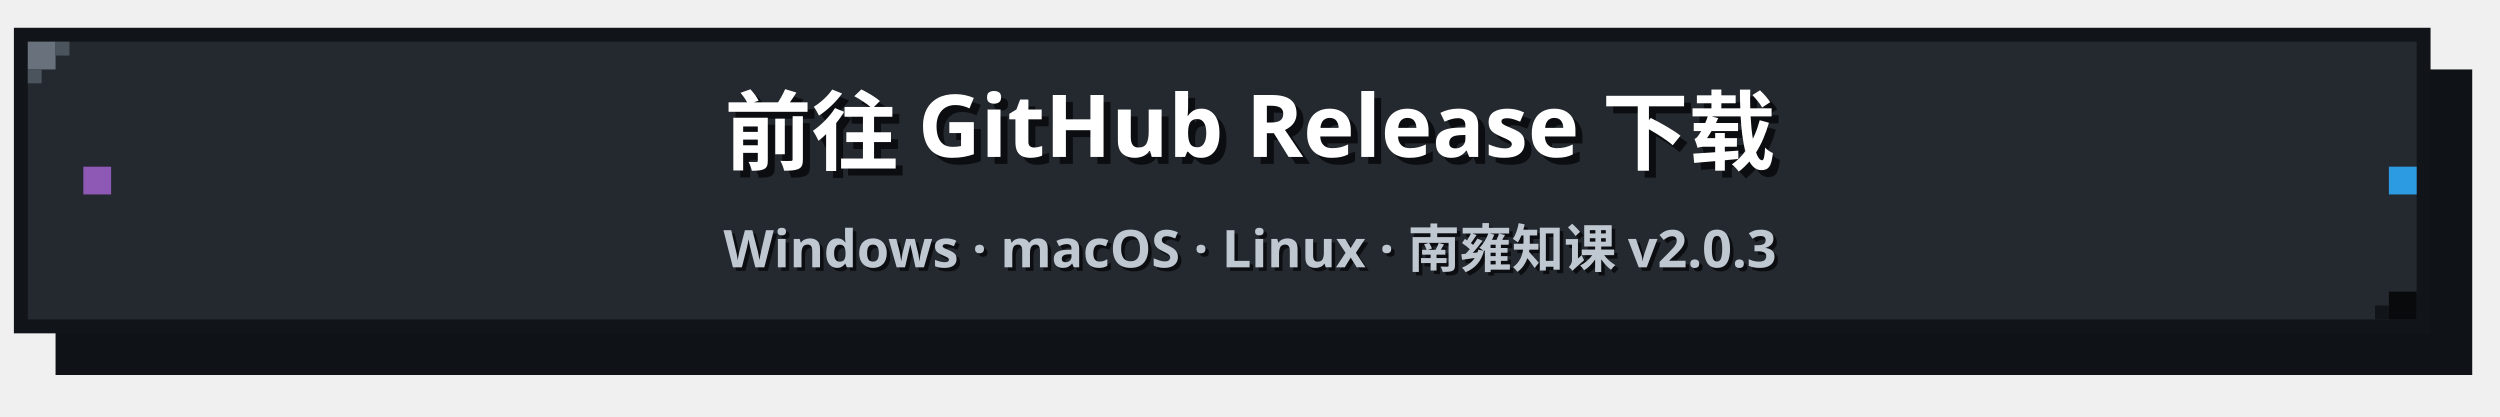
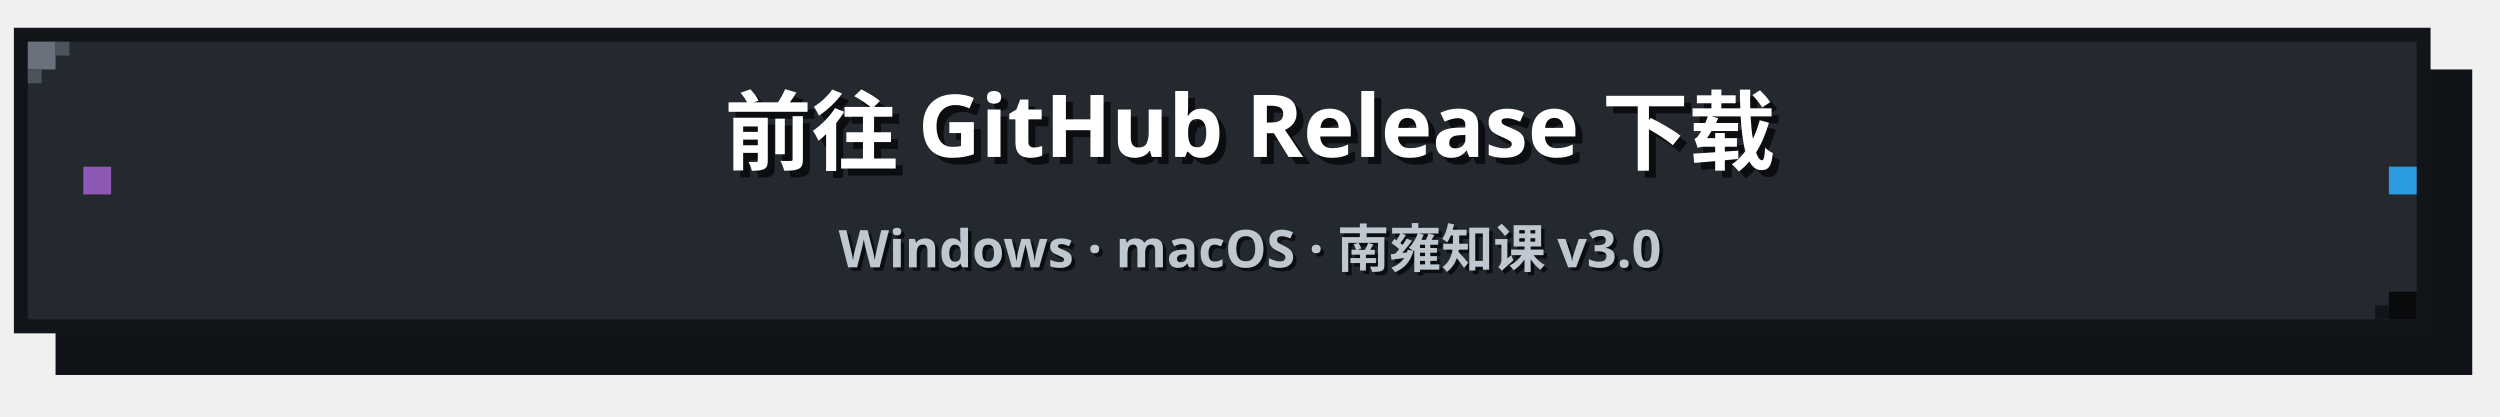
<svg xmlns="http://www.w3.org/2000/svg" width="720" height="120" viewBox="0 0 720 120" role="img" aria-labelledby="title description">
  <rect x="16" y="20" width="696" height="88" fill="#0F1216" />
  <rect x="4" y="8" width="696" height="88" fill="#111418" />
  <rect x="8" y="12" width="688" height="80" fill="#24292F" />
  <rect x="8" y="12" width="8" height="8" fill="#68717C" />
  <rect x="16" y="12" width="4" height="4" fill="#4B535D" />
  <rect x="8" y="20" width="4" height="4" fill="#4B535D" />
  <rect x="688" y="84" width="8" height="8" fill="#080A0C" />
  <rect x="684" y="88" width="4" height="4" fill="#111418" />
  <rect x="24" y="48" width="8" height="8" fill="#8E58B5" />
  <rect x="688" y="48" width="8" height="8" fill="#2C9BE1" />
  <text x="362" y="49" fill="#0B0D10" text-anchor="middle" font-family="SFMono-Regular,Consolas,PingFang SC,Microsoft YaHei,sans-serif" font-size="25" font-weight="700">前往 GitHub Release 下载</text>
  <text x="360" y="47" fill="#FFFFFF" text-anchor="middle" font-family="SFMono-Regular,Consolas,PingFang SC,Microsoft YaHei,sans-serif" font-size="25" font-weight="700">前往 GitHub Release 下载</text>
-   <text x="361" y="78" fill="#0B0D10" text-anchor="middle" font-family="SFMono-Regular,Consolas,PingFang SC,Microsoft YaHei,sans-serif" font-size="15" font-weight="600">Windows · macOS · Linux · 南雍知课 v2.0.3</text>
-   <text x="360" y="77" fill="#BFC7D1" text-anchor="middle" font-family="SFMono-Regular,Consolas,PingFang SC,Microsoft YaHei,sans-serif" font-size="15" font-weight="600">Windows · macOS · Linux · 南雍知课 v2.0.3</text>
+   <text x="361" y="78" fill="#0B0D10" text-anchor="middle" font-family="SFMono-Regular,Consolas,PingFang SC,Microsoft YaHei,sans-serif" font-size="15" font-weight="600">Windows · macOS · 南雍知课 v3.0</text>
+   <text x="360" y="77" fill="#BFC7D1" text-anchor="middle" font-family="SFMono-Regular,Consolas,PingFang SC,Microsoft YaHei,sans-serif" font-size="15" font-weight="600">Windows · macOS · 南雍知课 v3.0</text>
</svg>
